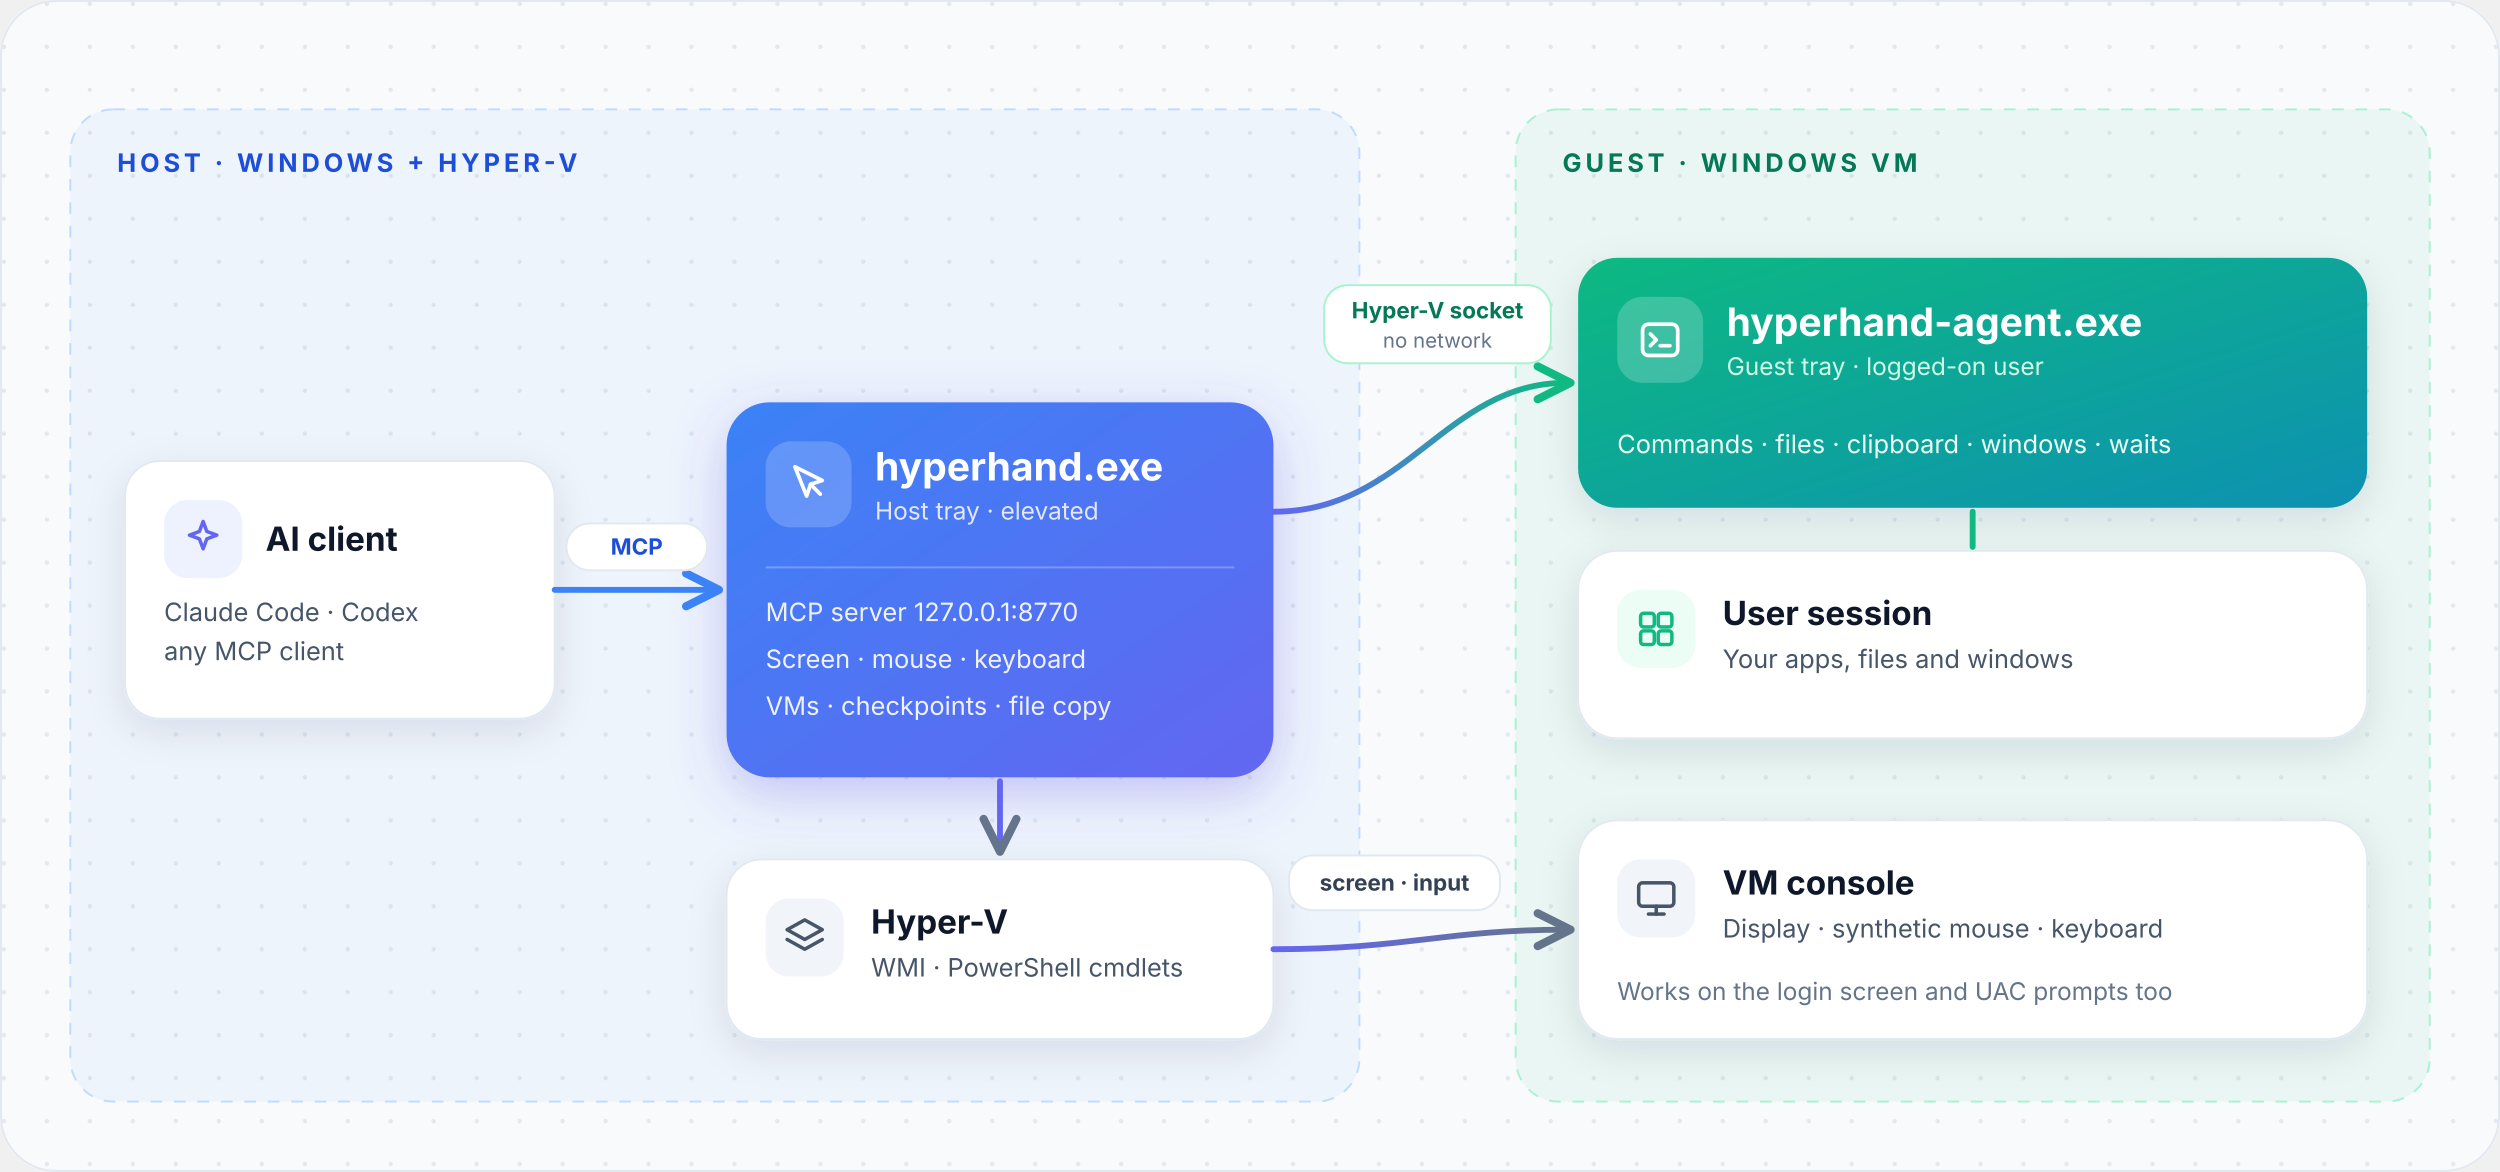
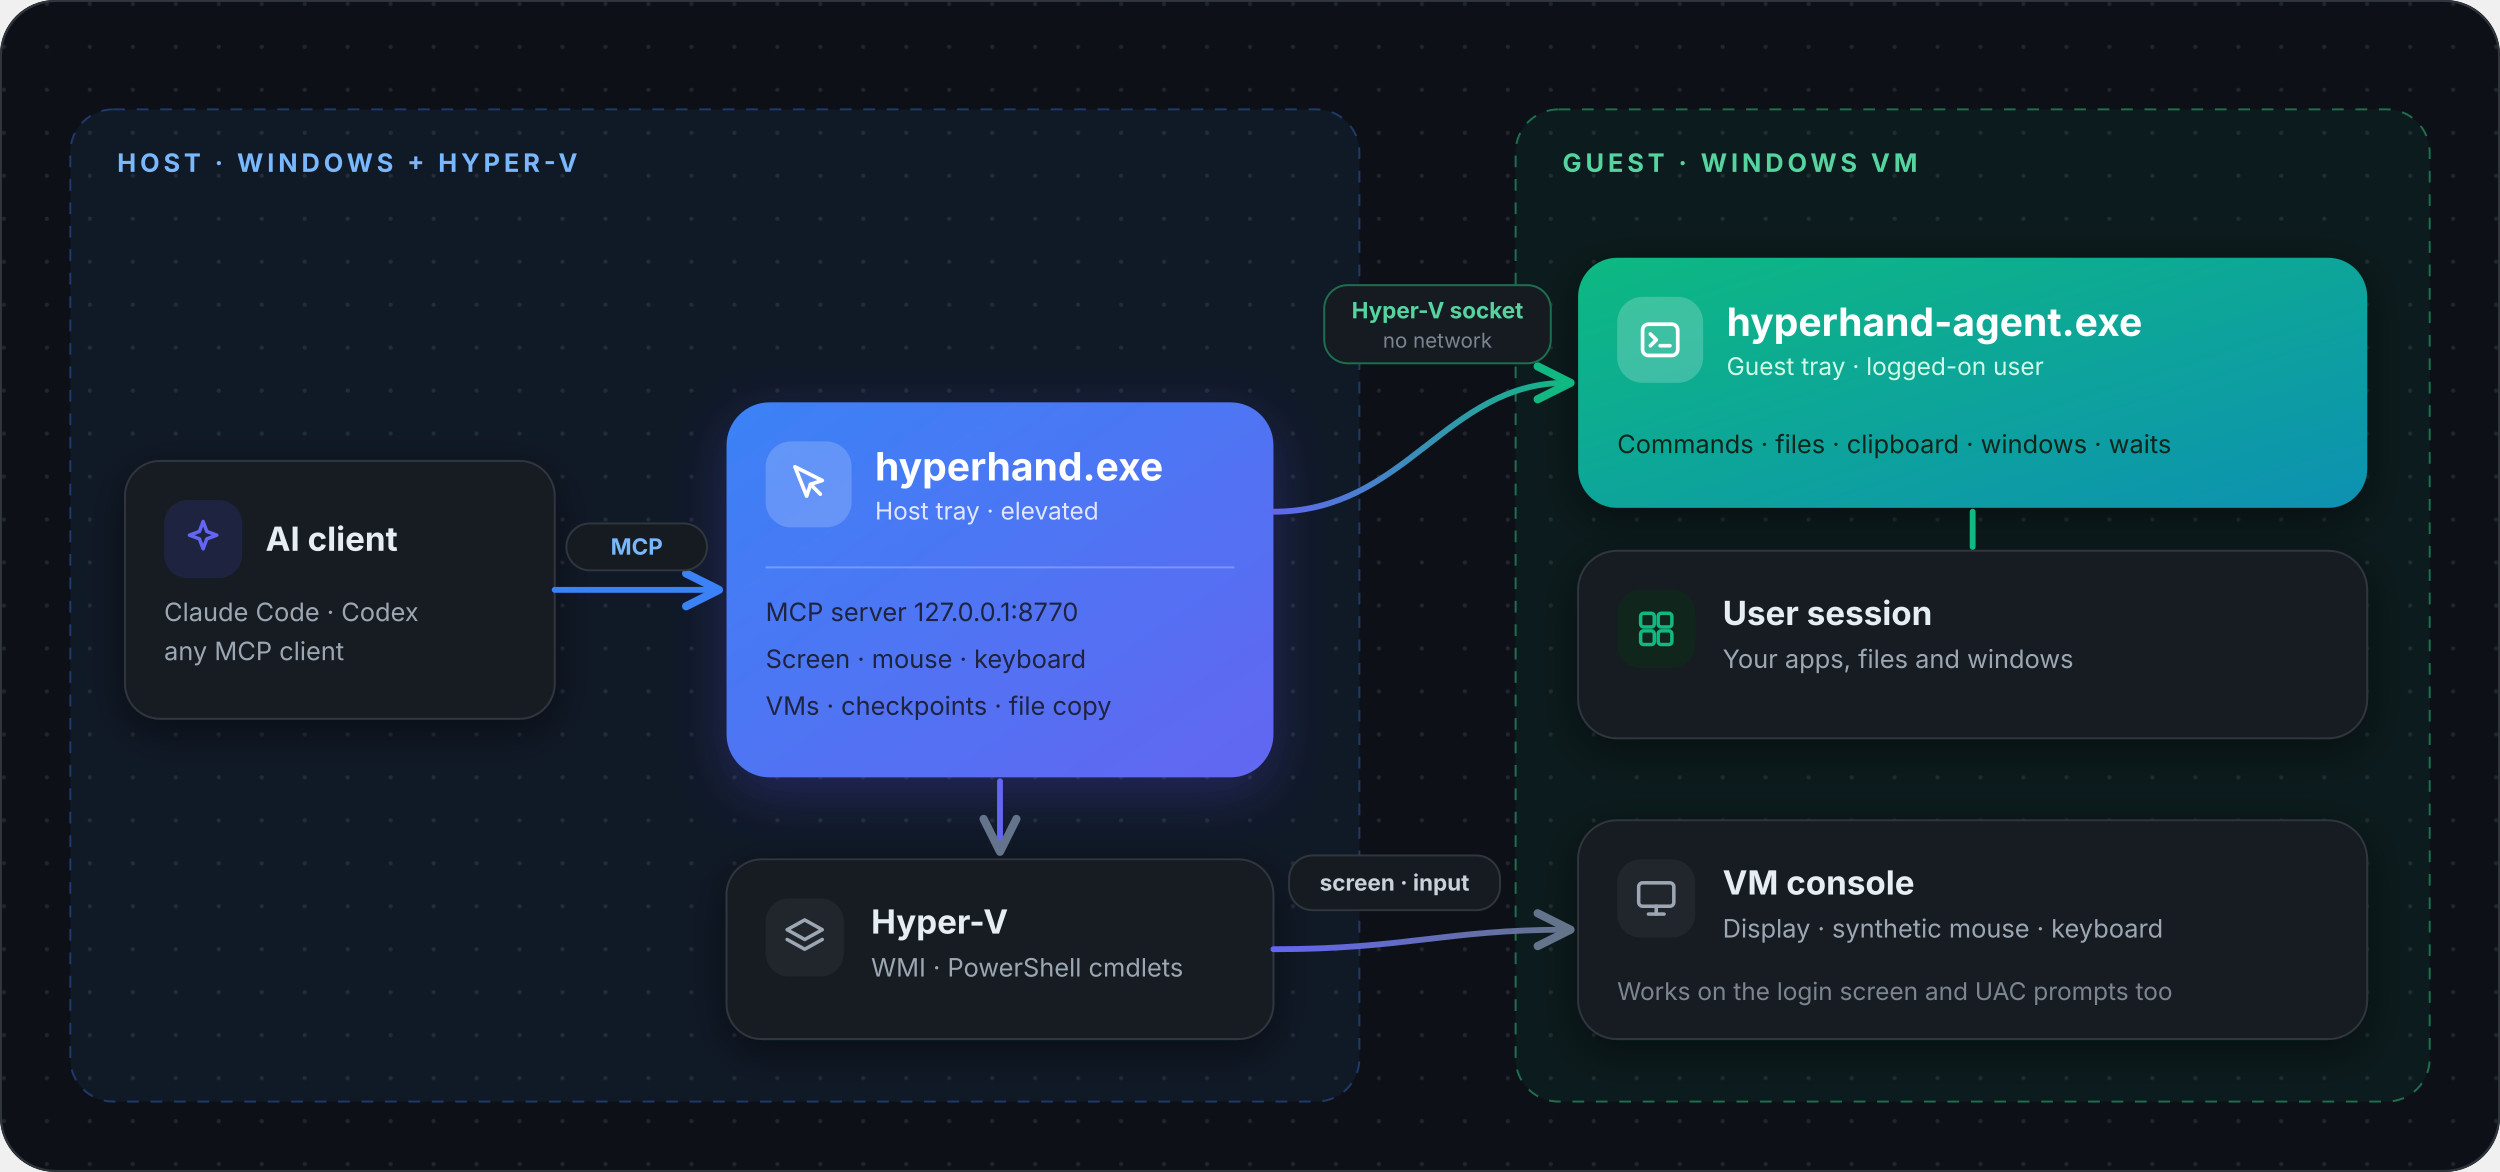
<svg xmlns="http://www.w3.org/2000/svg" viewBox="0 0 1280 600" width="1280" height="600" font-family="'Segoe UI', Inter, system-ui, -apple-system, Helvetica, Arial, sans-serif">
  <defs>
    <pattern id="dots" width="22" height="22" patternUnits="userSpaceOnUse">
-       <circle cx="2" cy="2" r="1.1" fill="#cbd5e1" />
+       <circle cx="2" cy="2" r="1.1" fill="#30363d" />
    </pattern>
    <linearGradient id="hero" x1="0" y1="0" x2="1" y2="1">
      <stop offset="0" stop-color="#3b82f6" />
      <stop offset="1" stop-color="#6366f1" />
    </linearGradient>
    <linearGradient id="agent" x1="0" y1="0" x2="1" y2="1">
      <stop offset="0" stop-color="#10b981" />
      <stop offset="1" stop-color="#0891b2" />
    </linearGradient>
    <linearGradient id="flowBlue" x1="0" y1="0" x2="1" y2="0">
      <stop offset="0" stop-color="#94a3b8" />
      <stop offset="1" stop-color="#3b82f6" />
    </linearGradient>
    <linearGradient id="flowGreen" x1="0" y1="0" x2="1" y2="0">
      <stop offset="0" stop-color="#6366f1" />
      <stop offset="1" stop-color="#10b981" />
    </linearGradient>
    <linearGradient id="flowSlate" x1="0" y1="0" x2="1" y2="0">
      <stop offset="0" stop-color="#6366f1" />
      <stop offset="1" stop-color="#64748b" />
    </linearGradient>
    <filter id="soft" x="-20%" y="-20%" width="140%" height="160%">
-       <feDropShadow dx="0" dy="6" stdDeviation="10" flood-color="#0f172a" flood-opacity="0.10" />
+       <feDropShadow dx="0" dy="6" stdDeviation="10" flood-color="#000000" flood-opacity="0.45" />
    </filter>
    <filter id="glow" x="-30%" y="-30%" width="160%" height="180%">
      <feDropShadow dx="0" dy="8" stdDeviation="14" flood-color="#4f46e5" flood-opacity="0.30" />
    </filter>
    <marker id="tip" viewBox="0 0 10 10" refX="8" refY="5" markerWidth="7" markerHeight="7" orient="auto">
      <path d="M1,1 L9,5 L1,9" fill="none" stroke="#3b82f6" stroke-width="2" stroke-linecap="round" stroke-linejoin="round" />
    </marker>
    <marker id="tipG" viewBox="0 0 10 10" refX="8" refY="5" markerWidth="7" markerHeight="7" orient="auto">
      <path d="M1,1 L9,5 L1,9" fill="none" stroke="#10b981" stroke-width="2" stroke-linecap="round" stroke-linejoin="round" />
    </marker>
    <marker id="tipS" viewBox="0 0 10 10" refX="8" refY="5" markerWidth="7" markerHeight="7" orient="auto">
      <path d="M1,1 L9,5 L1,9" fill="none" stroke="#64748b" stroke-width="2" stroke-linecap="round" stroke-linejoin="round" />
    </marker>
  </defs>
-   <rect width="1280" height="600" rx="28" fill="#f8fafc" />
+   <rect width="1280" height="600" rx="28" fill="#0d1117" />
  <rect width="1280" height="600" rx="28" fill="url(#dots)" opacity="0.55" />
-   <rect x="0.5" y="0.5" width="1279" height="599" rx="28" fill="none" stroke="#e2e8f0" />
-   <rect x="36" y="56" width="660" height="508" rx="22" fill="#3b82f6" fill-opacity="0.05" stroke="#bfdbfe" stroke-dasharray="6 6" />
-   <text x="60" y="88" font-size="13" font-weight="700" letter-spacing="2" fill="#1d4ed8">HOST · WINDOWS + HYPER-V</text>
-   <rect x="776" y="56" width="468" height="508" rx="22" fill="#10b981" fill-opacity="0.06" stroke="#a7f3d0" stroke-dasharray="6 6" />
-   <text x="800" y="88" font-size="13" font-weight="700" letter-spacing="2" fill="#047857">GUEST · WINDOWS VM</text>
+   <rect x="0.5" y="0.5" width="1279" height="599" rx="28" fill="none" stroke="#30363d" />
+   <rect x="36" y="56" width="660" height="508" rx="22" fill="#3b82f6" fill-opacity="0.07" stroke="#1f3a68" stroke-dasharray="6 6" />
+   <text x="60" y="88" font-size="13" font-weight="700" letter-spacing="2" fill="#79b8ff">HOST · WINDOWS + HYPER-V</text>
+   <rect x="776" y="56" width="468" height="508" rx="22" fill="#10b981" fill-opacity="0.06" stroke="#1f6f4f" stroke-dasharray="6 6" />
+   <text x="800" y="88" font-size="13" font-weight="700" letter-spacing="2" fill="#56d4a0">GUEST · WINDOWS VM</text>
  <g filter="url(#soft)">
-     <rect x="64" y="236" width="220" height="132" rx="18" fill="#ffffff" stroke="#e2e8f0" />
+     <rect x="64" y="236" width="220" height="132" rx="18" fill="#161b22" stroke="#30363d" />
  </g>
-   <rect x="84" y="256" width="40" height="40" rx="12" fill="#eef2ff" />
+   <rect x="84" y="256" width="40" height="40" rx="12" fill="#1e2340" />
  <g transform="translate(92,264) scale(1)" fill="none" stroke="#6366f1" stroke-width="1.8" stroke-linecap="round" stroke-linejoin="round">
    <path d="M12 3l1.9 5.1L19 10l-5.1 1.9L12 17l-1.9-5.1L5 10l5.1-1.9z" />
  </g>
-   <text x="136" y="282" font-size="17" font-weight="650" fill="#0f172a">AI client</text>
-   <text x="84" y="318" font-size="13" fill="#475569">Claude Code · Codex</text>
-   <text x="84" y="338" font-size="13" fill="#475569">any MCP client</text>
+   <text x="136" y="282" font-size="17" font-weight="650" fill="#e6edf3">AI client</text>
+   <text x="84" y="318" font-size="13" fill="#9da7b3">Claude Code · Codex</text>
+   <text x="84" y="338" font-size="13" fill="#9da7b3">any MCP client</text>
  <g filter="url(#glow)">
    <rect x="372" y="206" width="280" height="192" rx="22" fill="url(#hero)" />
  </g>
  <rect x="392" y="226" width="44" height="44" rx="13" fill="#ffffff" fill-opacity="0.18" />
  <g transform="translate(402,236)" fill="none" stroke="#ffffff" stroke-width="1.9" stroke-linecap="round" stroke-linejoin="round">
    <path d="M5 3l14 7-6 2-2 6z" />
    <path d="M13 12l5 5" />
  </g>
  <text x="448" y="246" font-size="20" font-weight="700" fill="#ffffff">hyperhand.exe</text>
  <text x="448" y="266" font-size="12.5" fill="#e0e7ff">Host tray · elevated</text>
  <rect x="392" y="290" width="240" height="1" fill="#ffffff" fill-opacity="0.25" />
-   <text x="392" y="318" font-size="13" fill="#eef2ff">MCP server  127.0.0.1:8770</text>
-   <text x="392" y="342" font-size="13" fill="#eef2ff">Screen · mouse · keyboard</text>
-   <text x="392" y="366" font-size="13" fill="#eef2ff">VMs · checkpoints · file copy</text>
+   <text x="392" y="318" font-size="13" fill="#1e2340">MCP server  127.0.0.1:8770</text>
+   <text x="392" y="342" font-size="13" fill="#1e2340">Screen · mouse · keyboard</text>
+   <text x="392" y="366" font-size="13" fill="#1e2340">VMs · checkpoints · file copy</text>
  <path d="M284 302 L366 302" fill="none" stroke="#3b82f6" stroke-width="3" stroke-linecap="round" marker-end="url(#tip)" />
-   <rect x="290" y="268" width="72" height="24" rx="12" fill="#ffffff" stroke="#e2e8f0" />
-   <text x="326" y="284" text-anchor="middle" font-size="11.5" font-weight="650" fill="#1d4ed8">MCP</text>
+   <rect x="290" y="268" width="72" height="24" rx="12" fill="#161b22" stroke="#30363d" />
+   <text x="326" y="284" text-anchor="middle" font-size="11.5" font-weight="650" fill="#79b8ff">MCP</text>
  <g filter="url(#soft)">
    <rect x="808" y="132" width="404" height="128" rx="20" fill="url(#agent)" />
  </g>
  <rect x="828" y="152" width="44" height="44" rx="13" fill="#ffffff" fill-opacity="0.2" />
  <g transform="translate(838,162)" fill="none" stroke="#ffffff" stroke-width="1.9" stroke-linecap="round" stroke-linejoin="round">
    <rect x="3" y="4" width="18" height="16" rx="3" />
    <path d="M7 9l3 3-3 3" />
    <path d="M12 15h5" />
  </g>
  <text x="884" y="172" font-size="20" font-weight="700" fill="#ffffff">hyperhand-agent.exe</text>
  <text x="884" y="192" font-size="12.5" fill="#d1fae5">Guest tray · logged-on user</text>
-   <text x="828" y="232" font-size="13" fill="#ecfdf5">Commands · files · clipboard · windows · waits</text>
+   <text x="828" y="232" font-size="13" fill="#10251c">Commands · files · clipboard · windows · waits</text>
  <g filter="url(#soft)">
-     <rect x="808" y="282" width="404" height="96" rx="20" fill="#ffffff" stroke="#e2e8f0" />
+     <rect x="808" y="282" width="404" height="96" rx="20" fill="#161b22" stroke="#30363d" />
  </g>
-   <rect x="828" y="302" width="40" height="40" rx="12" fill="#ecfdf5" />
+   <rect x="828" y="302" width="40" height="40" rx="12" fill="#10251c" />
  <g transform="translate(836,310)" fill="none" stroke="#10b981" stroke-width="1.8" stroke-linecap="round" stroke-linejoin="round">
    <rect x="4" y="4" width="7" height="7" rx="1.5" />
    <rect x="13" y="4" width="7" height="7" rx="1.5" />
    <rect x="4" y="13" width="7" height="7" rx="1.5" />
    <rect x="13" y="13" width="7" height="7" rx="1.5" />
  </g>
-   <text x="882" y="320" font-size="17" font-weight="650" fill="#0f172a">User session</text>
-   <text x="882" y="342" font-size="13" fill="#475569">Your apps, files and windows</text>
+   <text x="882" y="320" font-size="17" font-weight="650" fill="#e6edf3">User session</text>
+   <text x="882" y="342" font-size="13" fill="#9da7b3">Your apps, files and windows</text>
  <path d="M1010 262 L1010 280" stroke="#10b981" stroke-width="3" stroke-linecap="round" />
  <g filter="url(#soft)">
-     <rect x="808" y="420" width="404" height="112" rx="20" fill="#ffffff" stroke="#e2e8f0" />
+     <rect x="808" y="420" width="404" height="112" rx="20" fill="#161b22" stroke="#30363d" />
  </g>
-   <rect x="828" y="440" width="40" height="40" rx="12" fill="#f1f5f9" />
-   <g transform="translate(836,448)" fill="none" stroke="#475569" stroke-width="1.8" stroke-linecap="round" stroke-linejoin="round">
+   <rect x="828" y="440" width="40" height="40" rx="12" fill="#21262d" />
+   <g transform="translate(836,448)" fill="none" stroke="#9da7b3" stroke-width="1.8" stroke-linecap="round" stroke-linejoin="round">
    <rect x="3" y="4" width="18" height="12" rx="2" />
    <path d="M8 20h8" />
    <path d="M12 16v4" />
  </g>
-   <text x="882" y="458" font-size="17" font-weight="650" fill="#0f172a">VM console</text>
-   <text x="882" y="480" font-size="13" fill="#475569">Display · synthetic mouse · keyboard</text>
-   <text x="828" y="512" font-size="12.5" fill="#64748b">Works on the login screen and UAC prompts too</text>
+   <text x="882" y="458" font-size="17" font-weight="650" fill="#e6edf3">VM console</text>
+   <text x="882" y="480" font-size="13" fill="#9da7b3">Display · synthetic mouse · keyboard</text>
+   <text x="828" y="512" font-size="12.5" fill="#7d8590">Works on the login screen and UAC prompts too</text>
  <g filter="url(#soft)">
-     <rect x="372" y="440" width="280" height="92" rx="18" fill="#ffffff" stroke="#e2e8f0" />
+     <rect x="372" y="440" width="280" height="92" rx="18" fill="#161b22" stroke="#30363d" />
  </g>
-   <rect x="392" y="460" width="40" height="40" rx="12" fill="#f1f5f9" />
-   <g transform="translate(400,468)" fill="none" stroke="#475569" stroke-width="1.8" stroke-linecap="round" stroke-linejoin="round">
+   <rect x="392" y="460" width="40" height="40" rx="12" fill="#21262d" />
+   <g transform="translate(400,468)" fill="none" stroke="#9da7b3" stroke-width="1.8" stroke-linecap="round" stroke-linejoin="round">
    <path d="M12 3l9 5-9 5-9-5z" />
    <path d="M3 13l9 5 9-5" />
  </g>
-   <text x="446" y="478" font-size="17" font-weight="650" fill="#0f172a">Hyper-V</text>
-   <text x="446" y="500" font-size="13" fill="#475569">WMI · PowerShell cmdlets</text>
+   <text x="446" y="478" font-size="17" font-weight="650" fill="#e6edf3">Hyper-V</text>
+   <text x="446" y="500" font-size="13" fill="#9da7b3">WMI · PowerShell cmdlets</text>
  <path d="M512 400 L512 434" stroke="#6366f1" stroke-width="3" stroke-linecap="round" marker-end="url(#tipS)" />
  <path d="M652 262 C720 262 740 196 802 196" fill="none" stroke="url(#flowGreen)" stroke-width="3" stroke-linecap="round" marker-end="url(#tipG)" />
-   <rect x="678" y="146" width="116" height="40" rx="12" fill="#ffffff" stroke="#a7f3d0" />
-   <text x="736" y="163" text-anchor="middle" font-size="11.5" font-weight="650" fill="#047857">Hyper-V socket</text>
-   <text x="736" y="178" text-anchor="middle" font-size="10.5" fill="#64748b">no network</text>
+   <rect x="678" y="146" width="116" height="40" rx="12" fill="#161b22" stroke="#1f6f4f" />
+   <text x="736" y="163" text-anchor="middle" font-size="11.5" font-weight="650" fill="#56d4a0">Hyper-V socket</text>
+   <text x="736" y="178" text-anchor="middle" font-size="10.5" fill="#7d8590">no network</text>
  <path d="M652 486 C720 486 740 476 802 476" fill="none" stroke="url(#flowSlate)" stroke-width="3" stroke-linecap="round" marker-end="url(#tipS)" />
-   <rect x="660" y="438" width="108" height="28" rx="12" fill="#ffffff" stroke="#e2e8f0" />
-   <text x="714" y="456" text-anchor="middle" font-size="11.5" font-weight="650" fill="#334155">screen · input</text>
+   <rect x="660" y="438" width="108" height="28" rx="12" fill="#161b22" stroke="#30363d" />
+   <text x="714" y="456" text-anchor="middle" font-size="11.5" font-weight="650" fill="#c9d1d9">screen · input</text>
</svg>
